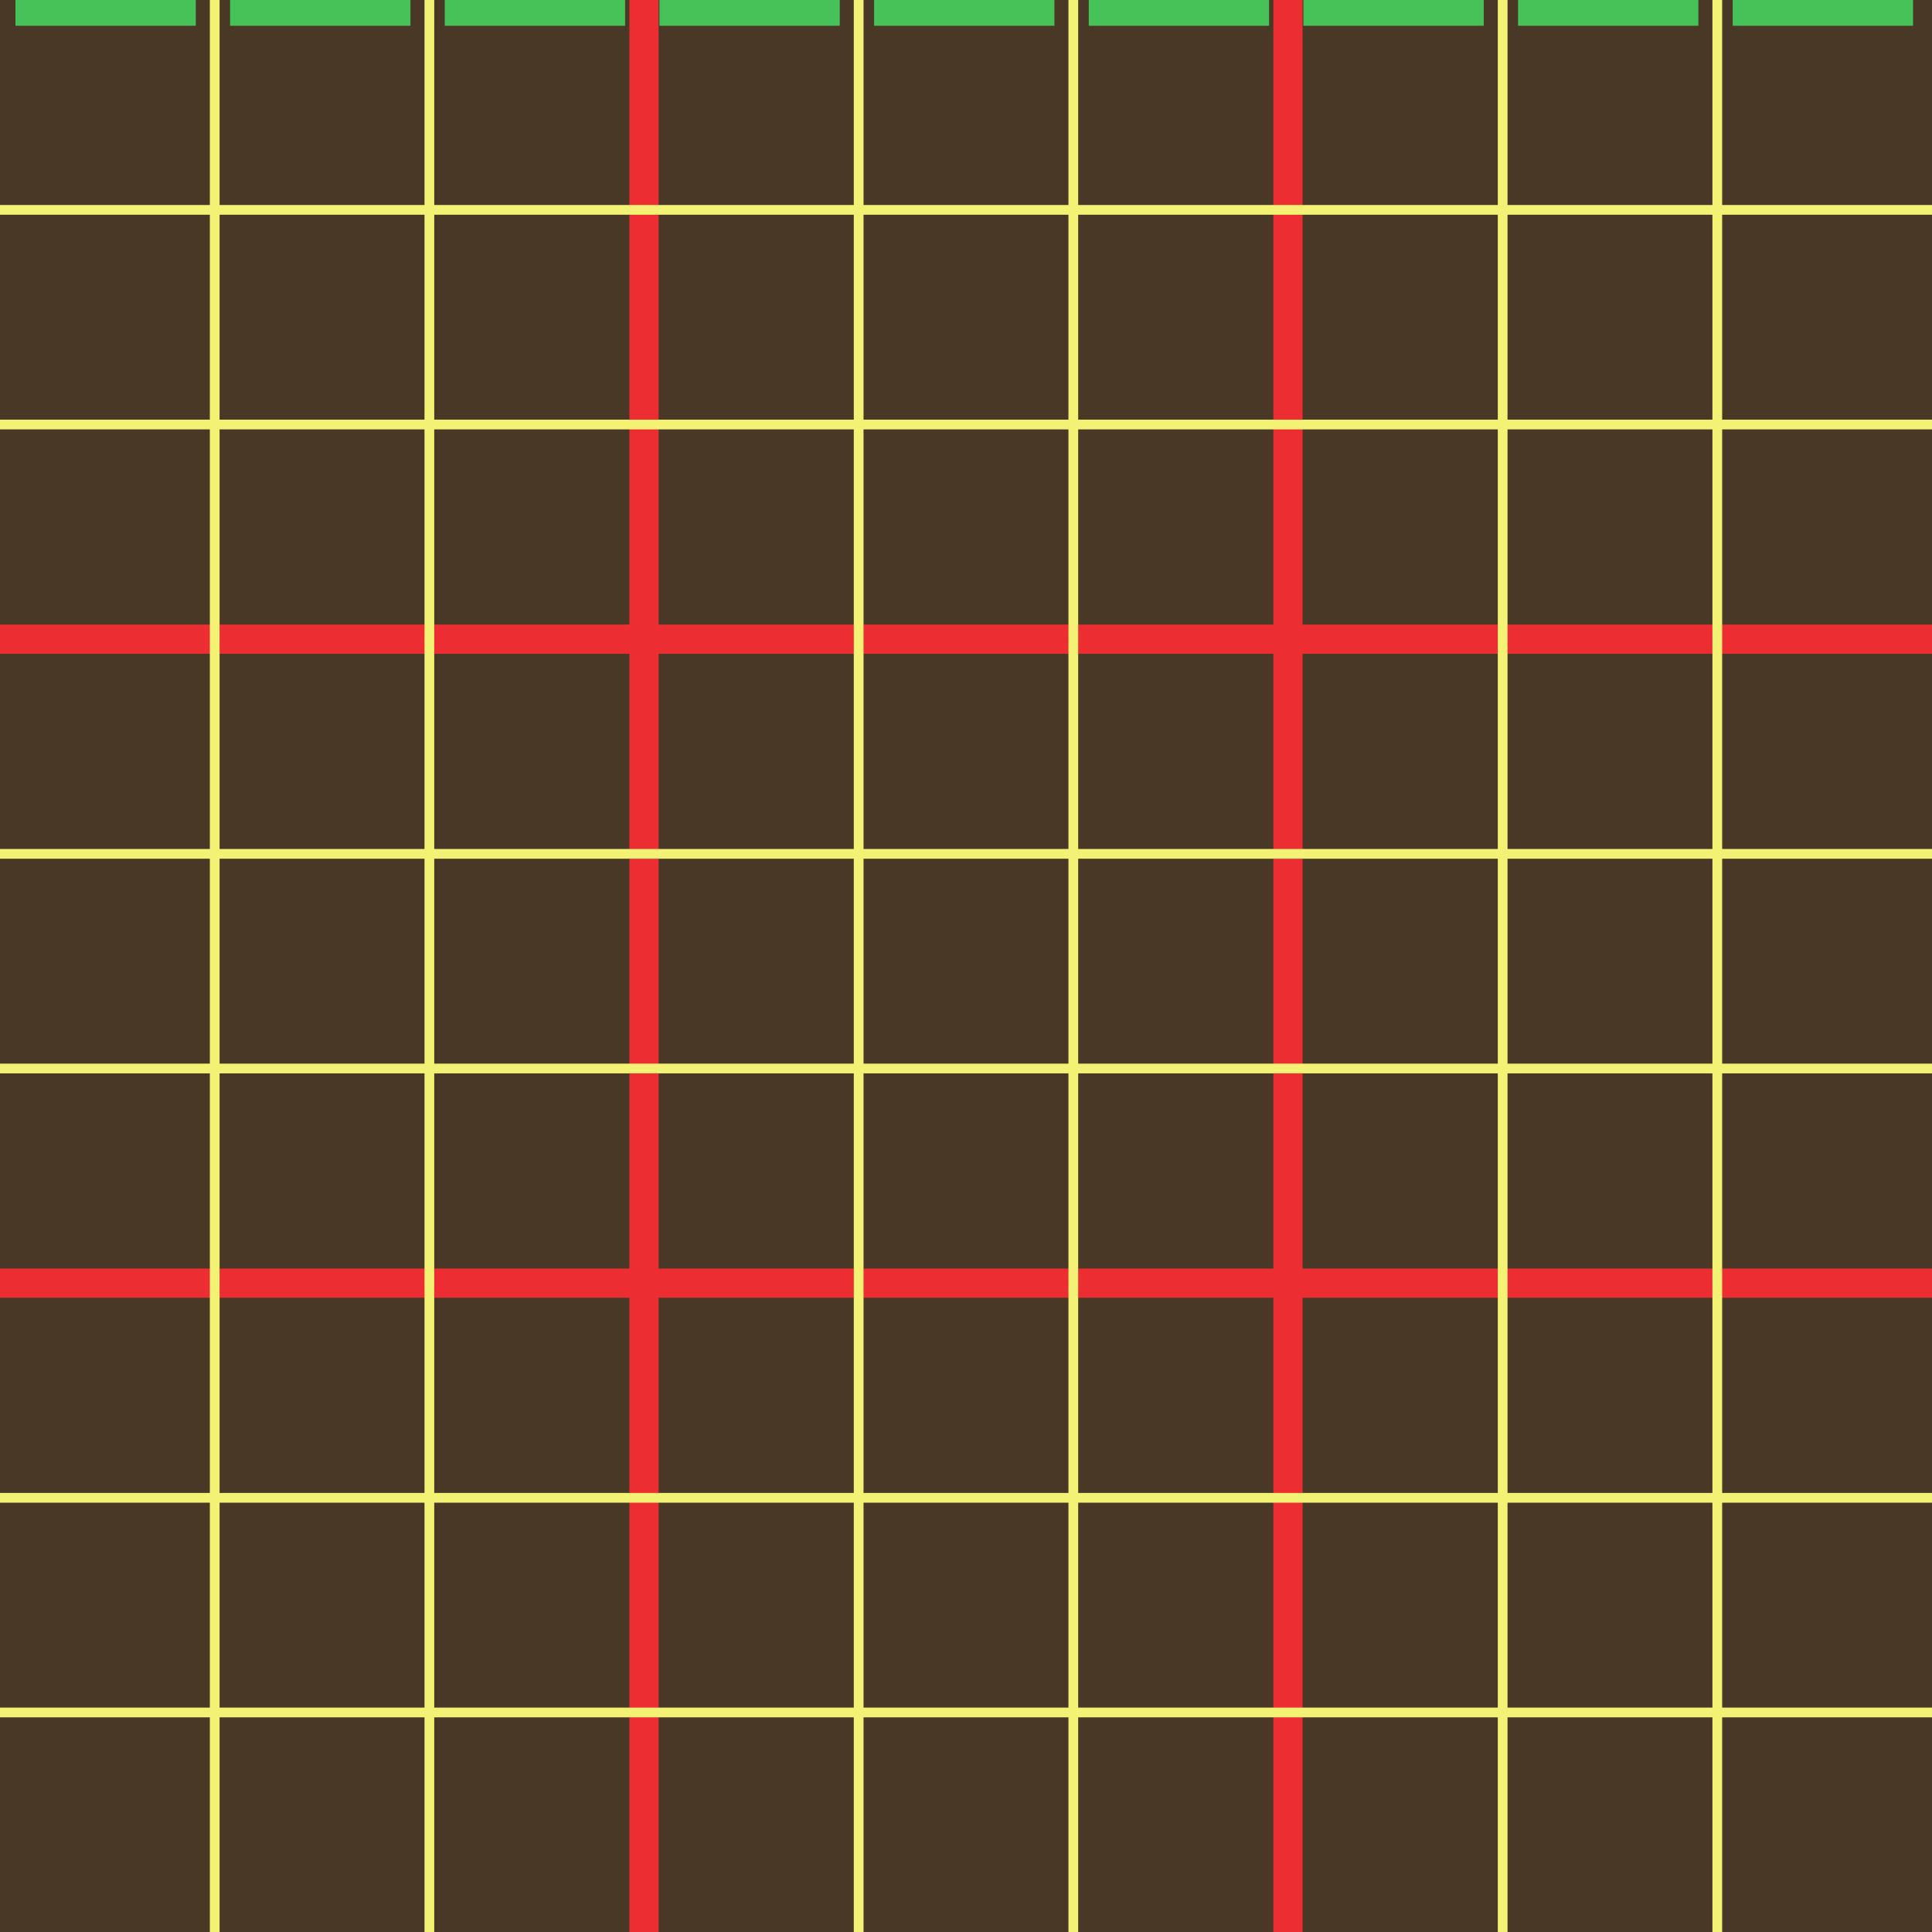
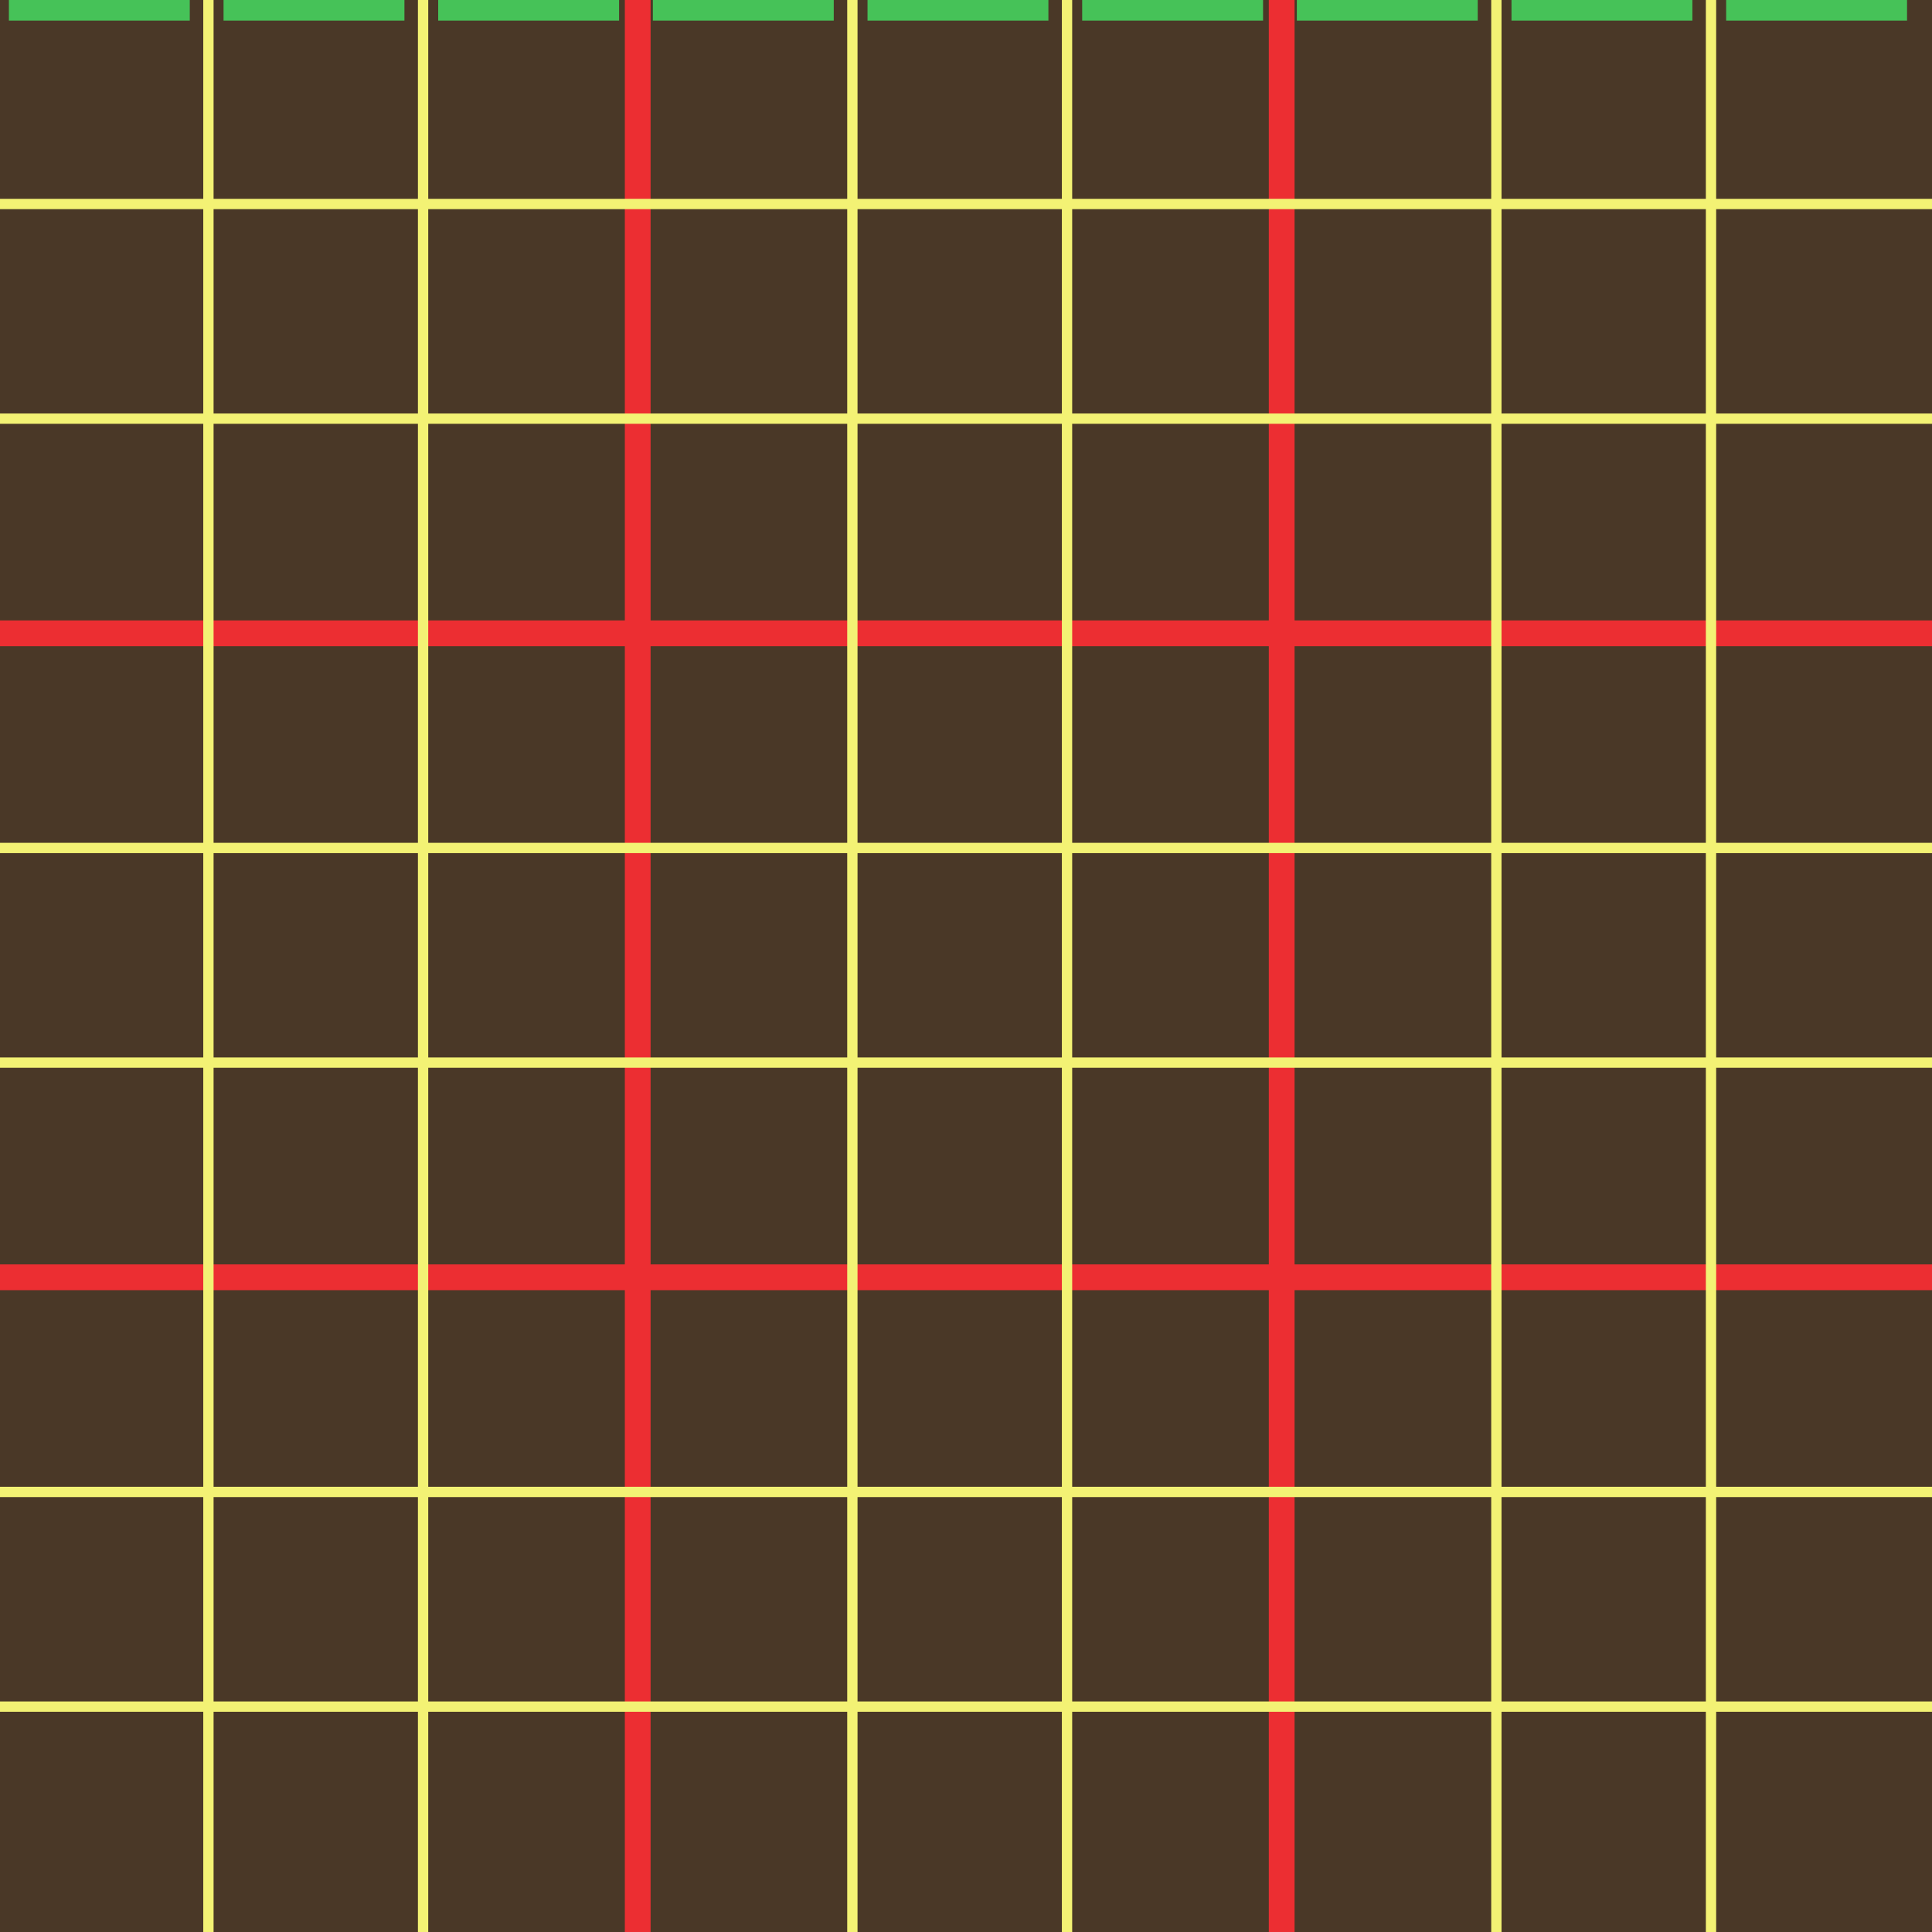
- <svg xmlns="http://www.w3.org/2000/svg" viewBox="-0.244 -0.228 75 75" height="75" width="75" version="1.1" id="svg26">
-   <defs id="defs30" />
-   <path d="M -0.055,-0.039 H 74.567 V 74.583 H -0.055 Z" id="path2" style="fill:#4a3827;stroke:#4a3827;stroke-width:0.378;stroke-miterlimit:4;stroke-dasharray:none;stroke-opacity:1" />
-   <g id="reds" style="fill:#46c258;fill-opacity:1;stroke:#ec2e32;stroke-width:1.134;stroke-miterlimit:4;stroke-dasharray:none;stroke-opacity:1">
-     <path style="fill:#46c258;fill-opacity:1;stroke:#ec2e32;stroke-width:1.134;stroke-linecap:butt;stroke-linejoin:miter;stroke-miterlimit:4;stroke-dasharray:none;stroke-opacity:1" d="M -0.244,49.584 H 74.756" id="path898" />
-     <path id="path904" d="M -0.244,24.585 H 74.756" style="fill:#46c258;fill-opacity:1;stroke:#ec2e32;stroke-width:1.134;stroke-linecap:butt;stroke-linejoin:miter;stroke-miterlimit:4;stroke-dasharray:none;stroke-opacity:1" />
-     <path id="path914" d="M 24.756,74.772 V -0.228" style="fill:#46c258;fill-opacity:1;stroke:#ec2e32;stroke-width:1.134;stroke-linecap:butt;stroke-linejoin:miter;stroke-miterlimit:4;stroke-dasharray:none;stroke-opacity:1" />
-     <path style="fill:#46c258;fill-opacity:1;stroke:#ec2e32;stroke-width:1.134;stroke-linecap:butt;stroke-linejoin:miter;stroke-miterlimit:4;stroke-dasharray:none;stroke-opacity:1" d="M 49.755,74.772 V -0.228" id="path920" />
+ <svg xmlns="http://www.w3.org/2000/svg" id="svg139" viewBox="0 0 75 75" height="75" width="75" version="1.1">
+   <path d="M 0,0 H 75 V 75 H 0 Z" id="path2" style="fill:#4a3827;stroke:#4a3827;stroke-width:0.4;stroke-opacity:1" />
+   <g id="reds" style="fill:#46c258;fill-opacity:1;stroke:#ec2e32;stroke-width:1.0;stroke-opacity:1">
+     <path style="fill:#46c258;fill-opacity:1;stroke:#ec2e32;stroke-width:1.0;stroke-opacity:1" d="M 0,49.584 H 75" id="path898" />
+     <path id="path904" d="M 0,24.585 H 75" style="fill:#46c258;fill-opacity:1;stroke:#ec2e32;stroke-width:1.0;stroke-opacity:1" />
+     <path id="path914" d="M 24.756,75 V 0" style="fill:#46c258;fill-opacity:1;stroke:#ec2e32;stroke-width:1.0;stroke-opacity:1" />
+     <path style="fill:#46c258;fill-opacity:1;stroke:#ec2e32;stroke-width:1.0;stroke-opacity:1" d="M 49.755,75 V 0" id="path920" />
  </g>
  <g id="yellows">
-     <path style="fill:none;stroke:#f3f274;stroke-width:0.378;stroke-linecap:butt;stroke-linejoin:miter;stroke-miterlimit:4;stroke-dasharray:none;stroke-opacity:1" d="M -0.244,66.25 H 74.756" id="path894" />
-     <path id="path896" d="M -0.244,57.917 H 74.756" style="fill:none;stroke:#f3f274;stroke-width:0.378;stroke-linecap:butt;stroke-linejoin:miter;stroke-miterlimit:4;stroke-dasharray:none;stroke-opacity:1" />
-     <path id="path900" d="M -0.244,41.251 H 74.756" style="fill:none;stroke:#f3f274;stroke-width:0.378;stroke-linecap:butt;stroke-linejoin:miter;stroke-miterlimit:4;stroke-dasharray:none;stroke-opacity:1" />
-     <path style="fill:none;stroke:#f3f274;stroke-width:0.378;stroke-linecap:butt;stroke-linejoin:miter;stroke-miterlimit:4;stroke-dasharray:none;stroke-opacity:1" d="M -0.244,32.918 H 74.756" id="path902" />
-     <path style="fill:none;stroke:#f3f274;stroke-width:0.378;stroke-linecap:butt;stroke-linejoin:miter;stroke-miterlimit:4;stroke-dasharray:none;stroke-opacity:1" d="M -0.244,16.252 H 74.756" id="path906" />
-     <path id="path908" d="M -0.244,7.919 H 74.756" style="fill:none;stroke:#f3f274;stroke-width:0.378;stroke-linecap:butt;stroke-linejoin:miter;stroke-miterlimit:4;stroke-dasharray:none;stroke-opacity:1" />
-     <path id="path910" d="M 8.091,74.772 V -0.228" style="fill:none;stroke:#f3f274;stroke-width:0.378;stroke-linecap:butt;stroke-linejoin:miter;stroke-miterlimit:4;stroke-dasharray:none;stroke-opacity:1" />
-     <path style="fill:none;stroke:#f3f274;stroke-width:0.378;stroke-linecap:butt;stroke-linejoin:miter;stroke-miterlimit:4;stroke-dasharray:none;stroke-opacity:1" d="M 16.424,74.772 V -0.228" id="path912" />
-     <path style="fill:none;stroke:#f3f274;stroke-width:0.378;stroke-linecap:butt;stroke-linejoin:miter;stroke-miterlimit:4;stroke-dasharray:none;stroke-opacity:1" d="M 33.089,74.772 V -0.228" id="path916" />
-     <path id="path918" d="M 41.422,74.772 V -0.228" style="fill:none;stroke:#f3f274;stroke-width:0.378;stroke-linecap:butt;stroke-linejoin:miter;stroke-miterlimit:4;stroke-dasharray:none;stroke-opacity:1" />
-     <path id="path922" d="M 58.089,74.772 V -0.228" style="fill:none;stroke:#f3f274;stroke-width:0.378;stroke-linecap:butt;stroke-linejoin:miter;stroke-miterlimit:4;stroke-dasharray:none;stroke-opacity:1" />
-     <path style="fill:none;stroke:#f3f274;stroke-width:0.378;stroke-linecap:butt;stroke-linejoin:miter;stroke-miterlimit:4;stroke-dasharray:none;stroke-opacity:1" d="M 66.421,74.772 V -0.228" id="path924" />
+     <path style="fill:none;stroke:#f3f274;stroke-width:0.4;stroke-opacity:1" d="M 0,66.25 H 75" id="path894" />
+     <path id="path896" d="M 0,57.917 H 75" style="fill:none;stroke:#f3f274;stroke-width:0.4;stroke-opacity:1" />
+     <path id="path900" d="M 0,41.251 H 75" style="fill:none;stroke:#f3f274;stroke-width:0.4;stroke-opacity:1" />
+     <path style="fill:none;stroke:#f3f274;stroke-width:0.4;stroke-opacity:1" d="M 0,32.918 H 75" id="path902" />
+     <path style="fill:none;stroke:#f3f274;stroke-width:0.4;stroke-opacity:1" d="M 0,16.252 H 75" id="path906" />
+     <path id="path908" d="M 0,7.919 H 75" style="fill:none;stroke:#f3f274;stroke-width:0.4;stroke-opacity:1" />
+     <path id="path910" d="M 8.091,75 V 0" style="fill:none;stroke:#f3f274;stroke-width:0.4;stroke-opacity:1" />
+     <path style="fill:none;stroke:#f3f274;stroke-width:0.4;stroke-opacity:1" d="M 16.424,75 V 0" id="path912" />
+     <path style="fill:none;stroke:#f3f274;stroke-width:0.4;stroke-opacity:1" d="M 33.089,75 V 0" id="path916" />
+     <path id="path918" d="M 41.422,75 V 0" style="fill:none;stroke:#f3f274;stroke-width:0.4;stroke-opacity:1" />
+     <path id="path922" d="M 58.089,75 V 0" style="fill:none;stroke:#f3f274;stroke-width:0.4;stroke-opacity:1" />
+     <path style="fill:none;stroke:#f3f274;stroke-width:0.4;stroke-opacity:1" d="M 66.421,75 V 0" id="path924" />
  </g>
  <g id="rectan">
-     <path d="M 7.167,-0.039 V 0.583 H 0.545 v -0.622 z" id="path849" style="fill:#46c258;stroke:#46c258;stroke-width:0.378;stroke-miterlimit:4;stroke-dasharray:none" />
-     <path style="fill:#46c258;stroke:#46c258;stroke-width:0.378;stroke-miterlimit:4;stroke-dasharray:none" id="path946" d="M 15.5,-0.039 V 0.583 H 8.878 v -0.622 z" />
-     <path d="M 23.833,-0.039 V 0.583 H 17.211 V -0.039 Z" id="path948" style="fill:#46c258;stroke:#46c258;stroke-width:0.378;stroke-miterlimit:4;stroke-dasharray:none" />
-     <path style="fill:#46c258;stroke:#46c258;stroke-width:0.378;stroke-miterlimit:4;stroke-dasharray:none" id="path950" d="M 32.166,-0.039 V 0.583 H 25.544 V -0.039 Z" />
-     <path d="M 40.499,-0.039 V 0.583 H 33.877 V -0.039 Z" id="path952" style="fill:#46c258;stroke:#46c258;stroke-width:0.378;stroke-miterlimit:4;stroke-dasharray:none" />
-     <path style="fill:#46c258;stroke:#46c258;stroke-width:0.378;stroke-miterlimit:4;stroke-dasharray:none" id="path954" d="M 48.832,-0.039 V 0.583 H 42.21 V -0.039 Z" />
-     <path d="M 57.165,-0.039 V 0.583 H 50.543 V -0.039 Z" id="path956" style="fill:#46c258;stroke:#46c258;stroke-width:0.378;stroke-miterlimit:4;stroke-dasharray:none" />
-     <path style="fill:#46c258;stroke:#46c258;stroke-width:0.378;stroke-miterlimit:4;stroke-dasharray:none" id="path958" d="M 65.498,-0.039 V 0.583 H 58.876 V -0.039 Z" />
-     <path d="M 73.831,-0.039 V 0.583 H 67.209 V -0.039 Z" id="path960" style="fill:#46c258;stroke:#46c258;stroke-width:0.378;stroke-miterlimit:4;stroke-dasharray:none" />
+     <path d="M 7.167,0 V 0.6 H 0.545 v -0.622 z" id="path849" style="fill:#46c258;stroke:#46c258;stroke-width:0.4" />
+     <path style="fill:#46c258;stroke:#46c258;stroke-width:0.4" id="path946" d="M 15.5,0 V 0.6 H 8.878 v -0.622 z" />
+     <path d="M 23.833,0 V 0.6 H 17.211 V 0 Z" id="path948" style="fill:#46c258;stroke:#46c258;stroke-width:0.4" />
+     <path style="fill:#46c258;stroke:#46c258;stroke-width:0.4" id="path950" d="M 32.166,0 V 0.6 H 25.544 V 0 Z" />
+     <path d="M 40.499,0 V 0.6 H 33.877 V 0 Z" id="path952" style="fill:#46c258;stroke:#46c258;stroke-width:0.4" />
+     <path style="fill:#46c258;stroke:#46c258;stroke-width:0.4" id="path954" d="M 48.832,0 V 0.6 H 42.21 V 0 Z" />
+     <path d="M 57.165,0 V 0.6 H 50.543 V 0 Z" id="path956" style="fill:#46c258;stroke:#46c258;stroke-width:0.4" />
+     <path style="fill:#46c258;stroke:#46c258;stroke-width:0.4" id="path958" d="M 65.498,0 V 0.6 H 58.876 V 0 Z" />
+     <path d="M 73.831,0 V 0.6 H 67.209 V 0 Z" id="path960" style="fill:#46c258;stroke:#46c258;stroke-width:0.4" />
    <animateTransform attributeName="transform" type="scale" from="1 1" to="1 100" begin="0s" dur="3s" repeatCount="indefinite" />
  </g>
</svg>
